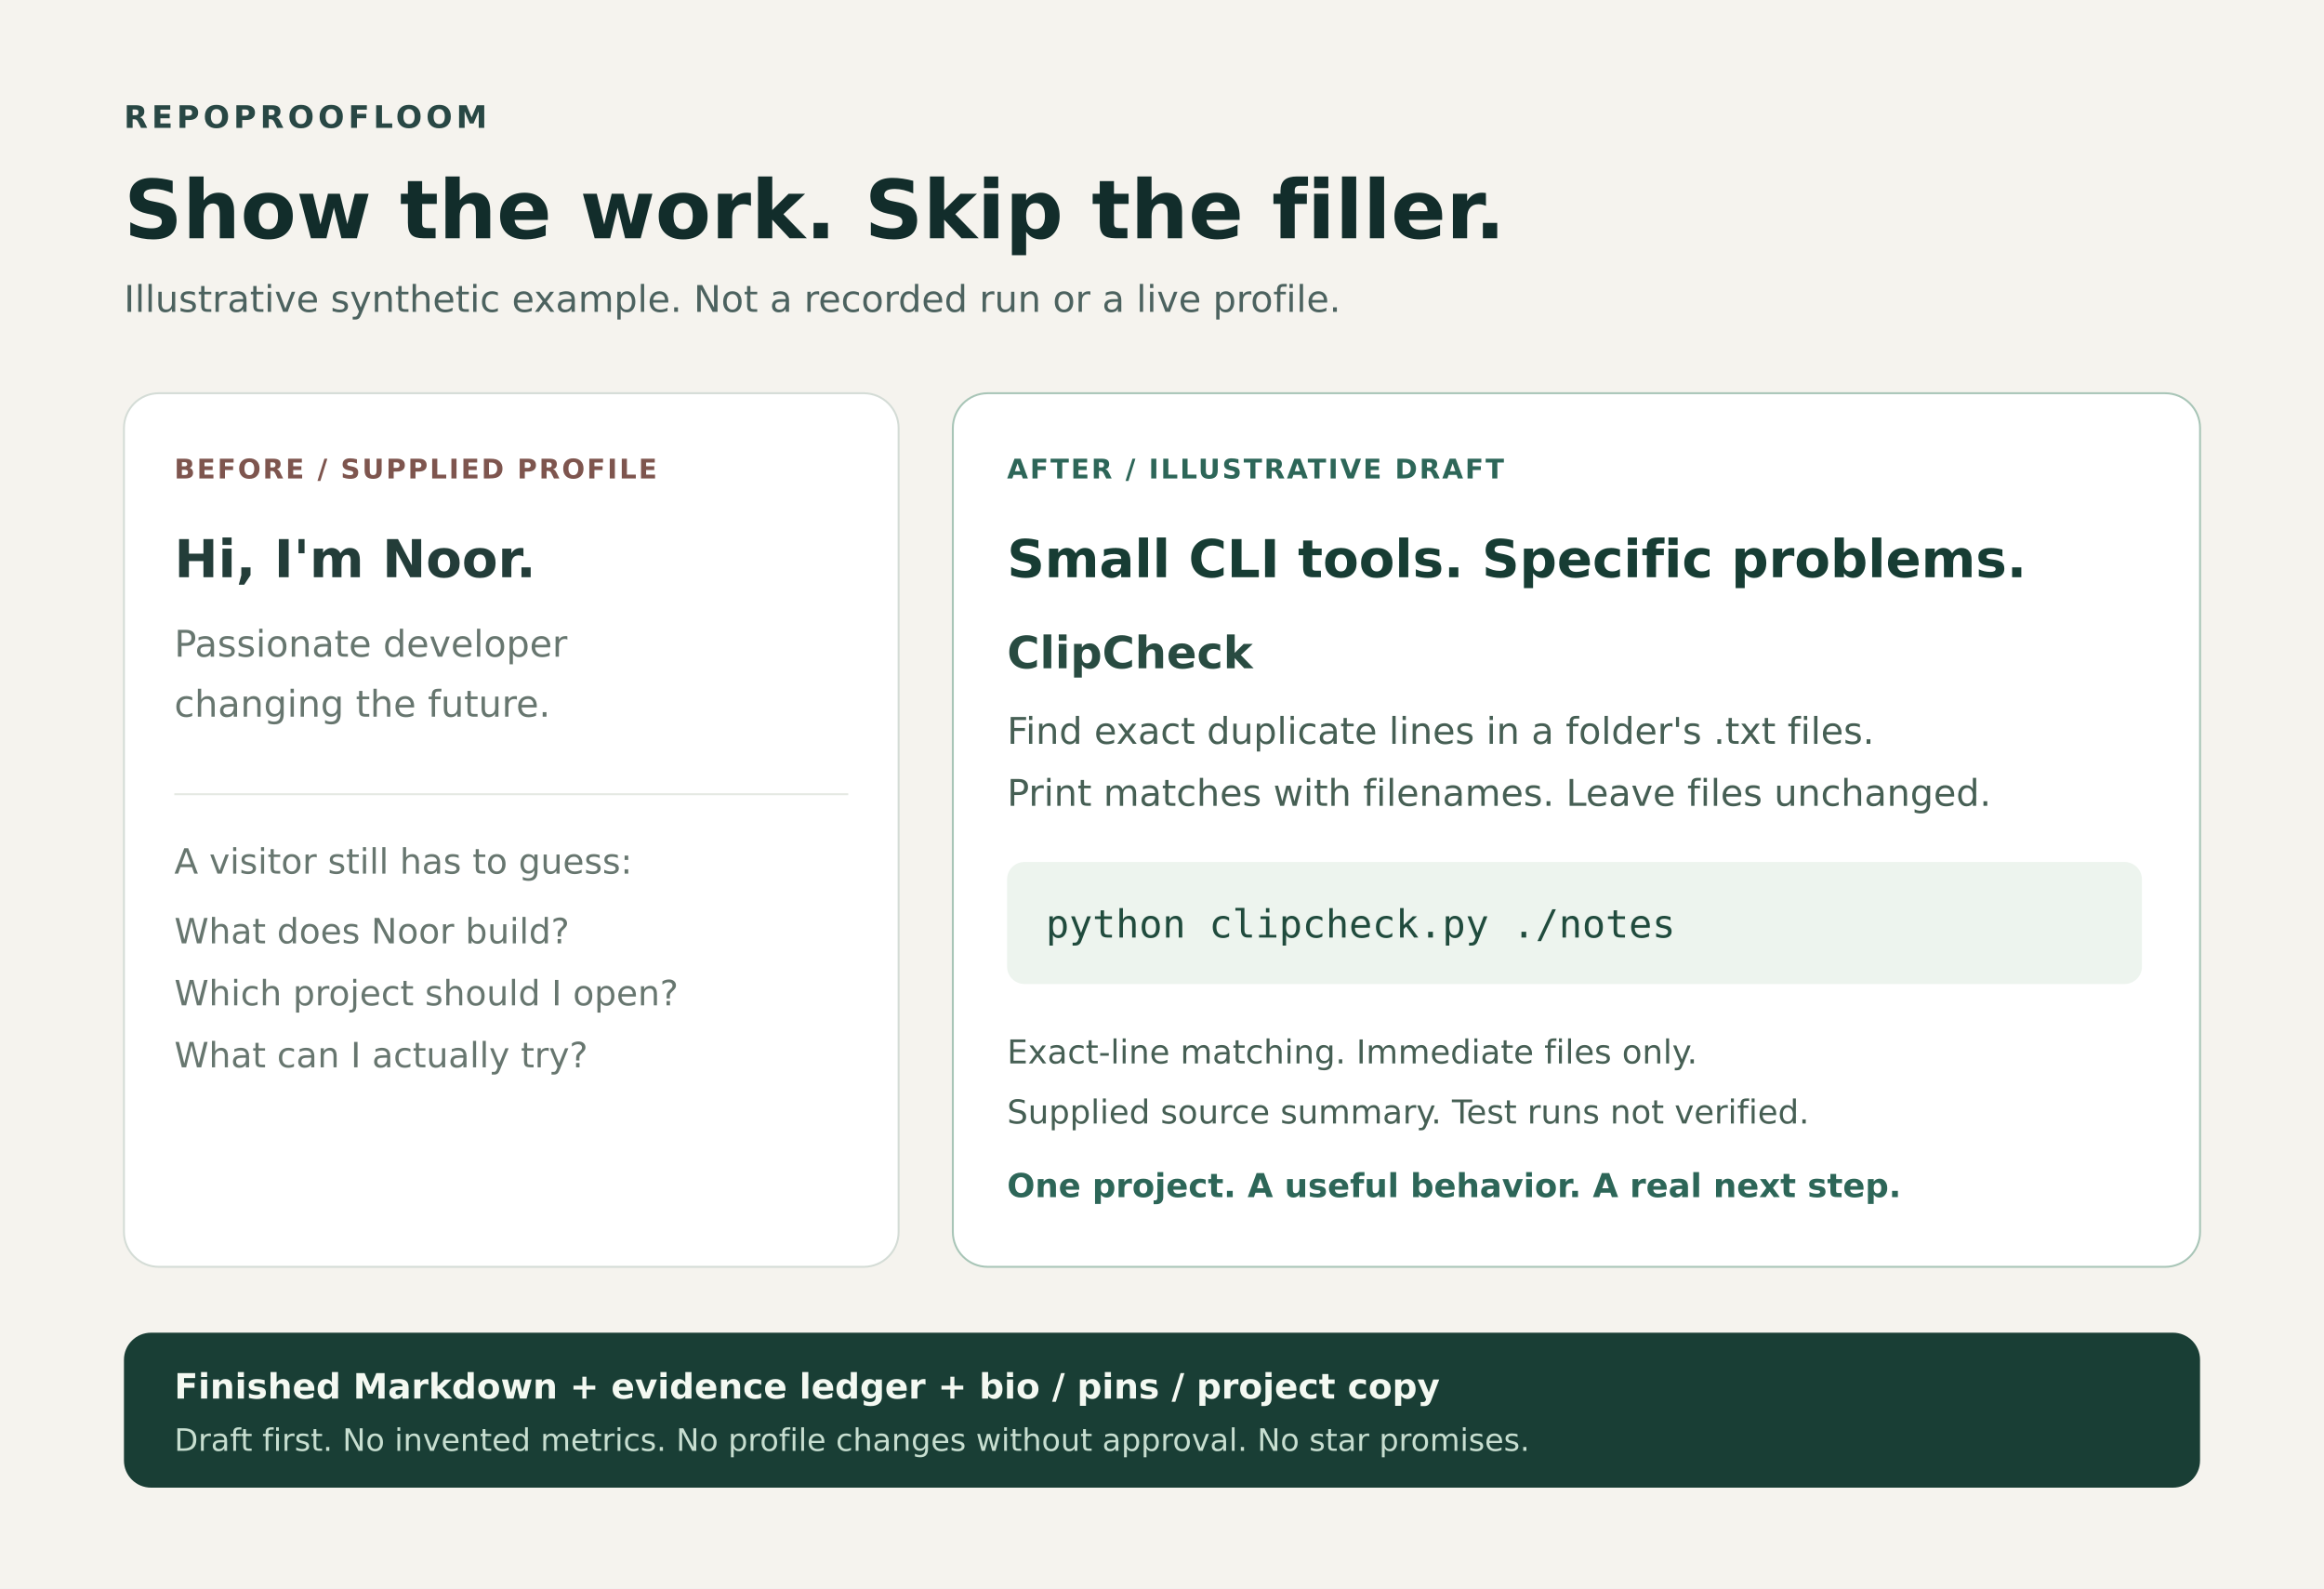
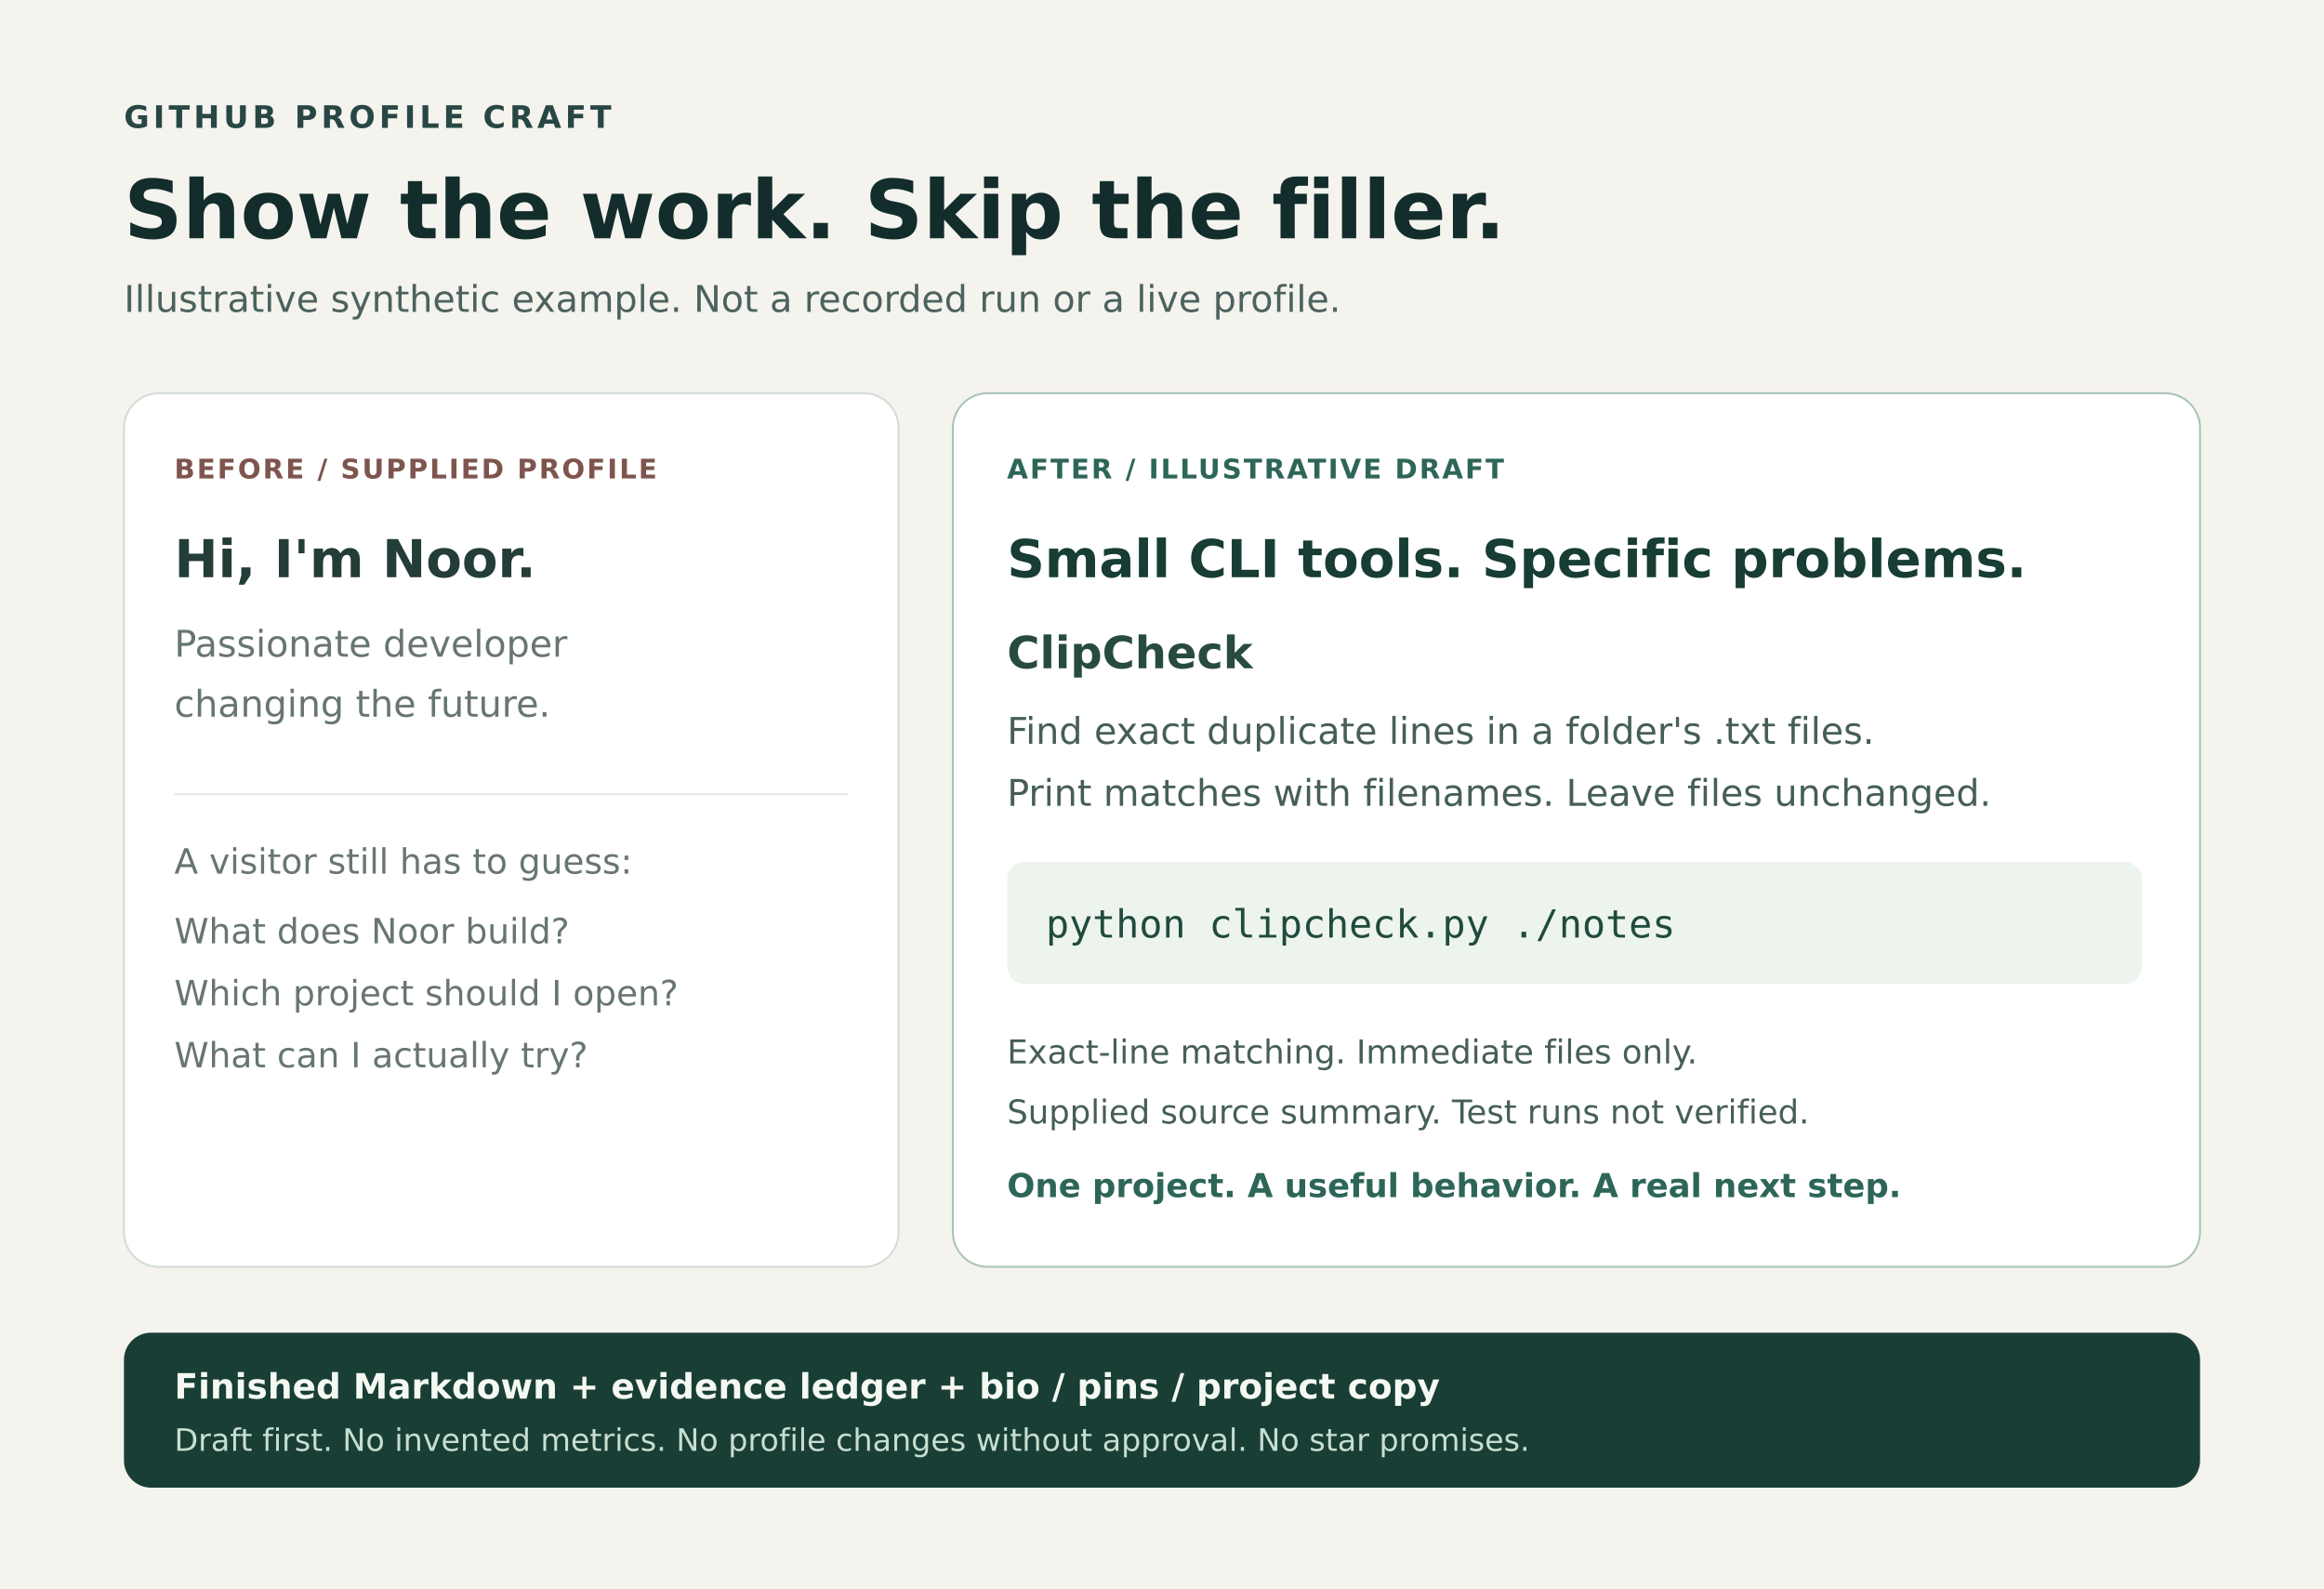
<svg xmlns="http://www.w3.org/2000/svg" width="1200" height="820" viewBox="0 0 1200 820">
  <rect width="1200" height="820" fill="#f5f3ee" />
-   <text x="64" y="66" fill="#284744" font-family="DejaVu Sans" font-size="16" font-weight="bold" letter-spacing="2">REPOPROOFLOOM</text>
+   <text x="64" y="66" fill="#284744" font-family="DejaVu Sans" font-size="16" font-weight="bold" letter-spacing="2">GITHUB PROFILE CRAFT</text>
  <text x="64" y="123" fill="#122d2b" font-family="DejaVu Sans" font-size="42" font-weight="bold">Show the work. Skip the filler.</text>
  <text x="64" y="161" fill="#4c625f" font-family="DejaVu Sans" font-size="19">Illustrative synthetic example. Not a recorded run or a live profile.</text>
  <rect x="64" y="203" width="400" height="451" rx="18" fill="#ffffff" stroke="#d4dcd6" />
  <rect x="492" y="203" width="644" height="451" rx="18" fill="#ffffff" stroke="#a8c5b7" />
  <text x="90" y="247" fill="#7e554e" font-family="DejaVu Sans" font-size="14" font-weight="bold" letter-spacing="1">BEFORE / SUPPLIED PROFILE</text>
  <text x="90" y="298" fill="#233d39" font-family="DejaVu Sans" font-size="27" font-weight="bold">Hi, I'm Noor.</text>
  <text x="90" y="339" fill="#67766f" font-family="DejaVu Sans" font-size="19">Passionate developer</text>
  <text x="90" y="370" fill="#67766f" font-family="DejaVu Sans" font-size="19">changing the future.</text>
  <path d="M90 410 H438" stroke="#e5e9e3" />
  <text x="90" y="451" fill="#67766f" font-family="DejaVu Sans" font-size="18">A visitor still has to guess:</text>
  <text x="90" y="487" fill="#67766f" font-family="DejaVu Sans" font-size="18">What does Noor build?</text>
  <text x="90" y="519" fill="#67766f" font-family="DejaVu Sans" font-size="18">Which project should I open?</text>
  <text x="90" y="551" fill="#67766f" font-family="DejaVu Sans" font-size="18">What can I actually try?</text>
  <text x="520" y="247" fill="#2d6658" font-family="DejaVu Sans" font-size="14" font-weight="bold" letter-spacing="1">AFTER / ILLUSTRATIVE DRAFT</text>
  <text x="520" y="298" fill="#173d34" font-family="DejaVu Sans" font-size="27" font-weight="bold">Small CLI tools. Specific problems.</text>
  <text x="520" y="345" fill="#284b41" font-family="DejaVu Sans" font-size="23" font-weight="bold">ClipCheck</text>
  <text x="520" y="384" fill="#465f54" font-family="DejaVu Sans" font-size="19">Find exact duplicate lines in a folder's .txt files.</text>
  <text x="520" y="416" fill="#465f54" font-family="DejaVu Sans" font-size="19">Print matches with filenames. Leave files unchanged.</text>
  <rect x="520" y="445" width="586" height="63" rx="9" fill="#edf4ee" />
  <text x="540" y="484" fill="#204b3d" font-family="DejaVu Sans Mono" font-size="20">python clipcheck.py ./notes</text>
  <text x="520" y="549" fill="#465f54" font-family="DejaVu Sans" font-size="17">Exact-line matching. Immediate files only.</text>
  <text x="520" y="580" fill="#465f54" font-family="DejaVu Sans" font-size="17">Supplied source summary. Test runs not verified.</text>
  <text x="520" y="618" fill="#2d6658" font-family="DejaVu Sans" font-size="17" font-weight="bold">One project. A useful behavior. A real next step.</text>
  <rect x="64" y="688" width="1072" height="80" rx="14" fill="#193e35" />
  <text x="90" y="722" fill="#f4f9f2" font-family="DejaVu Sans" font-size="18" font-weight="bold">Finished Markdown + evidence ledger + bio / pins / project copy</text>
  <text x="90" y="749" fill="#c7ded0" font-family="DejaVu Sans" font-size="16">Draft first. No invented metrics. No profile changes without approval. No star promises.</text>
</svg>
